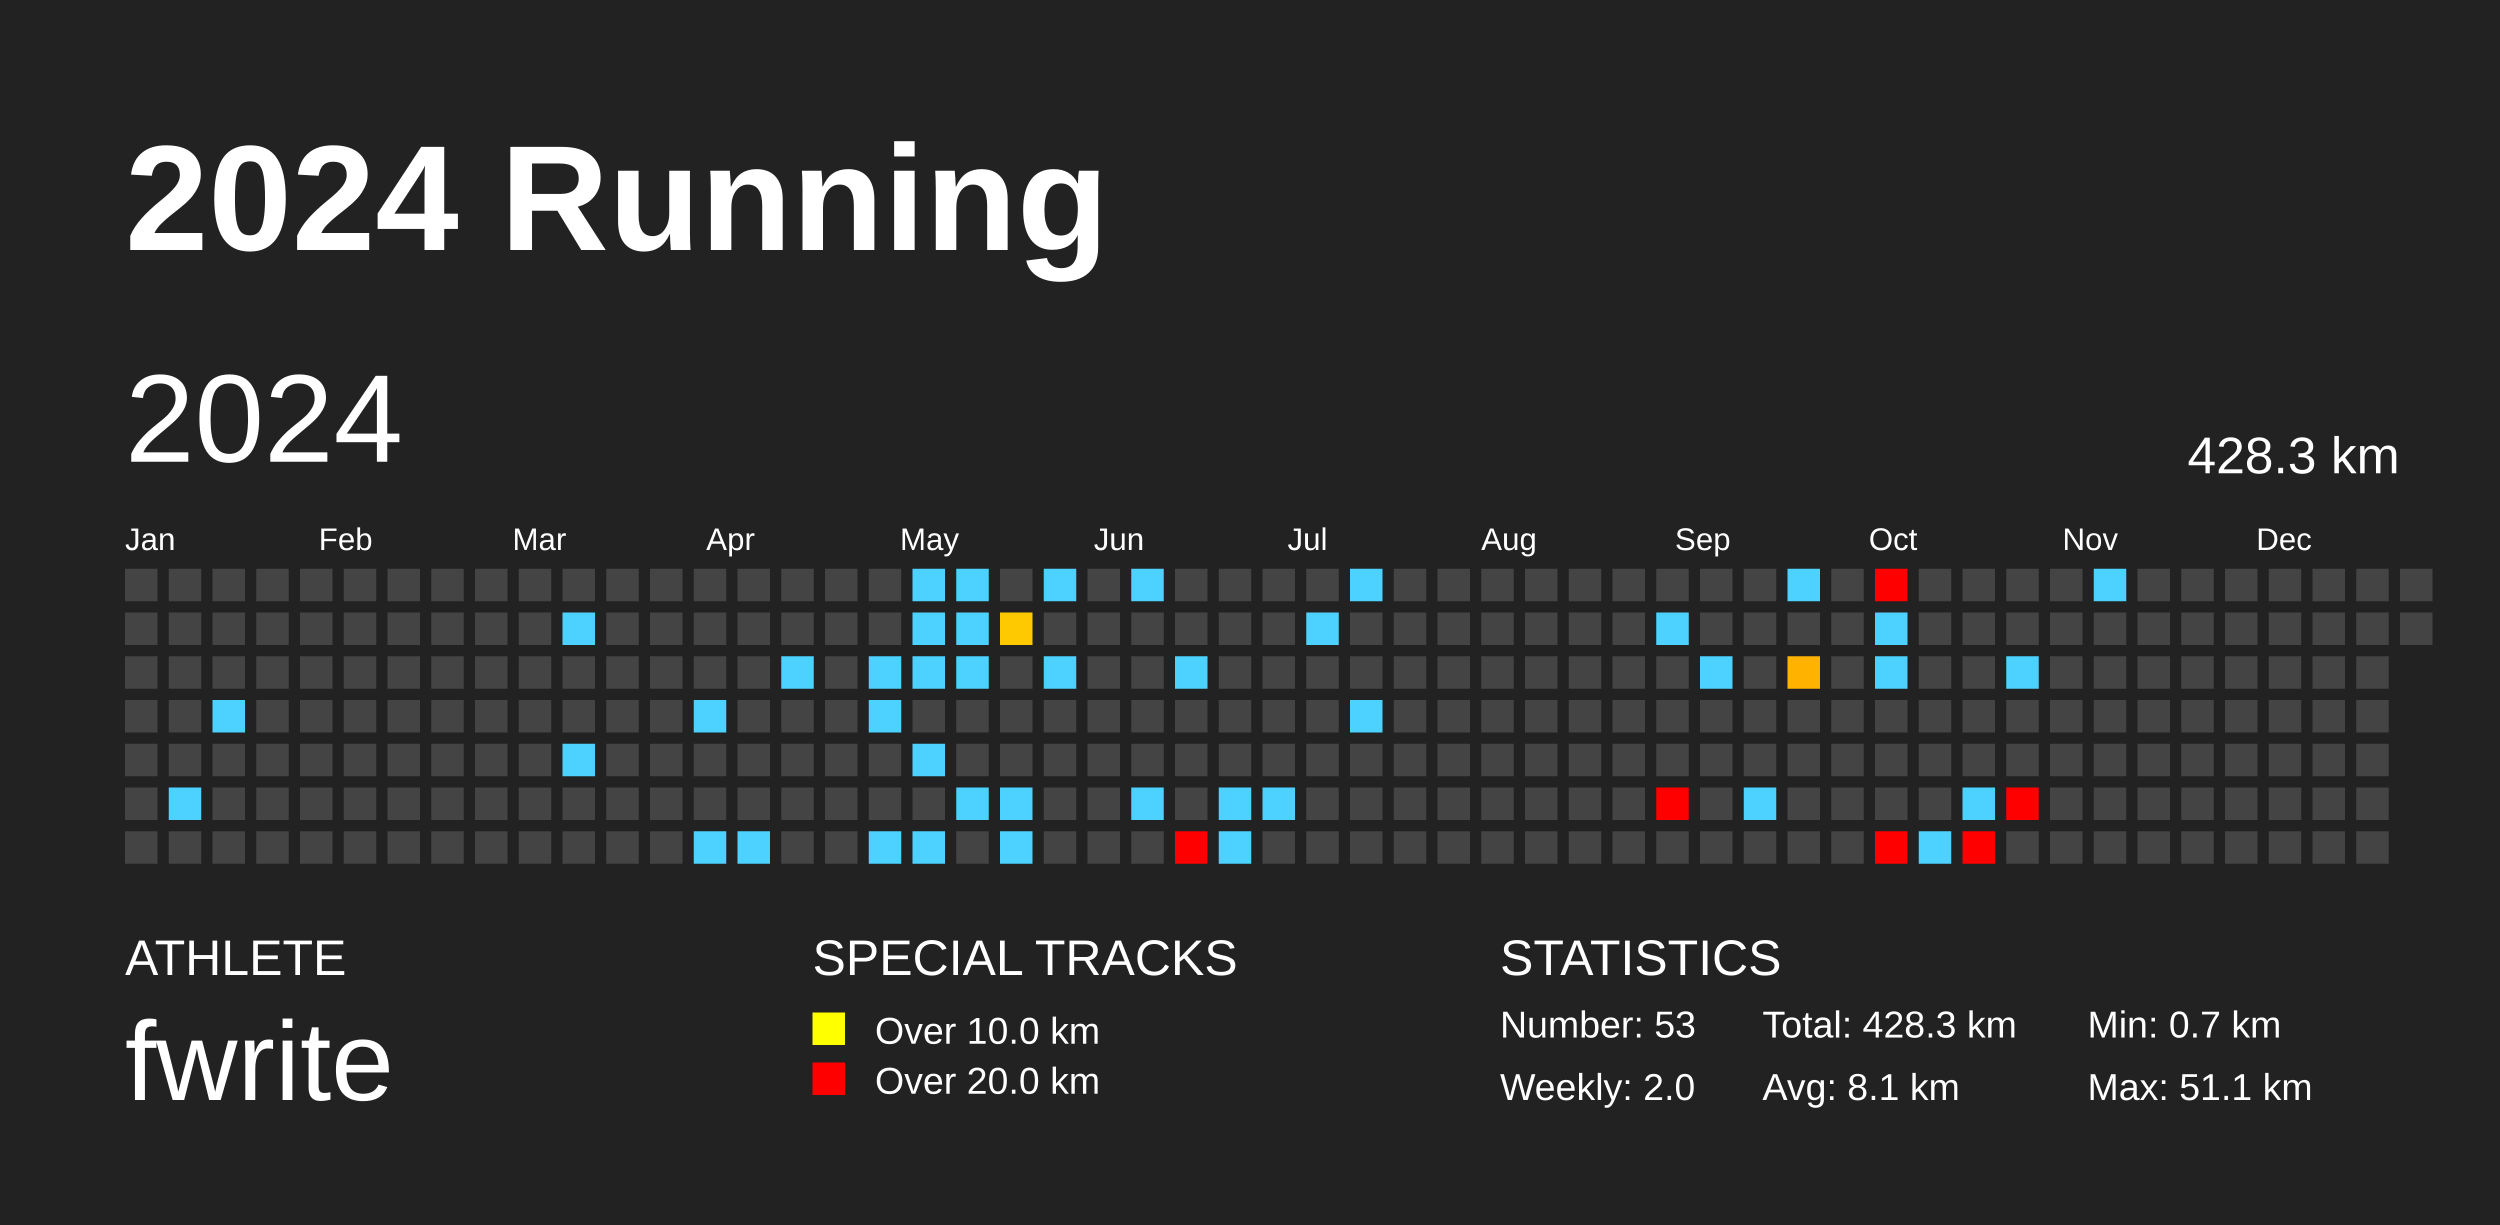
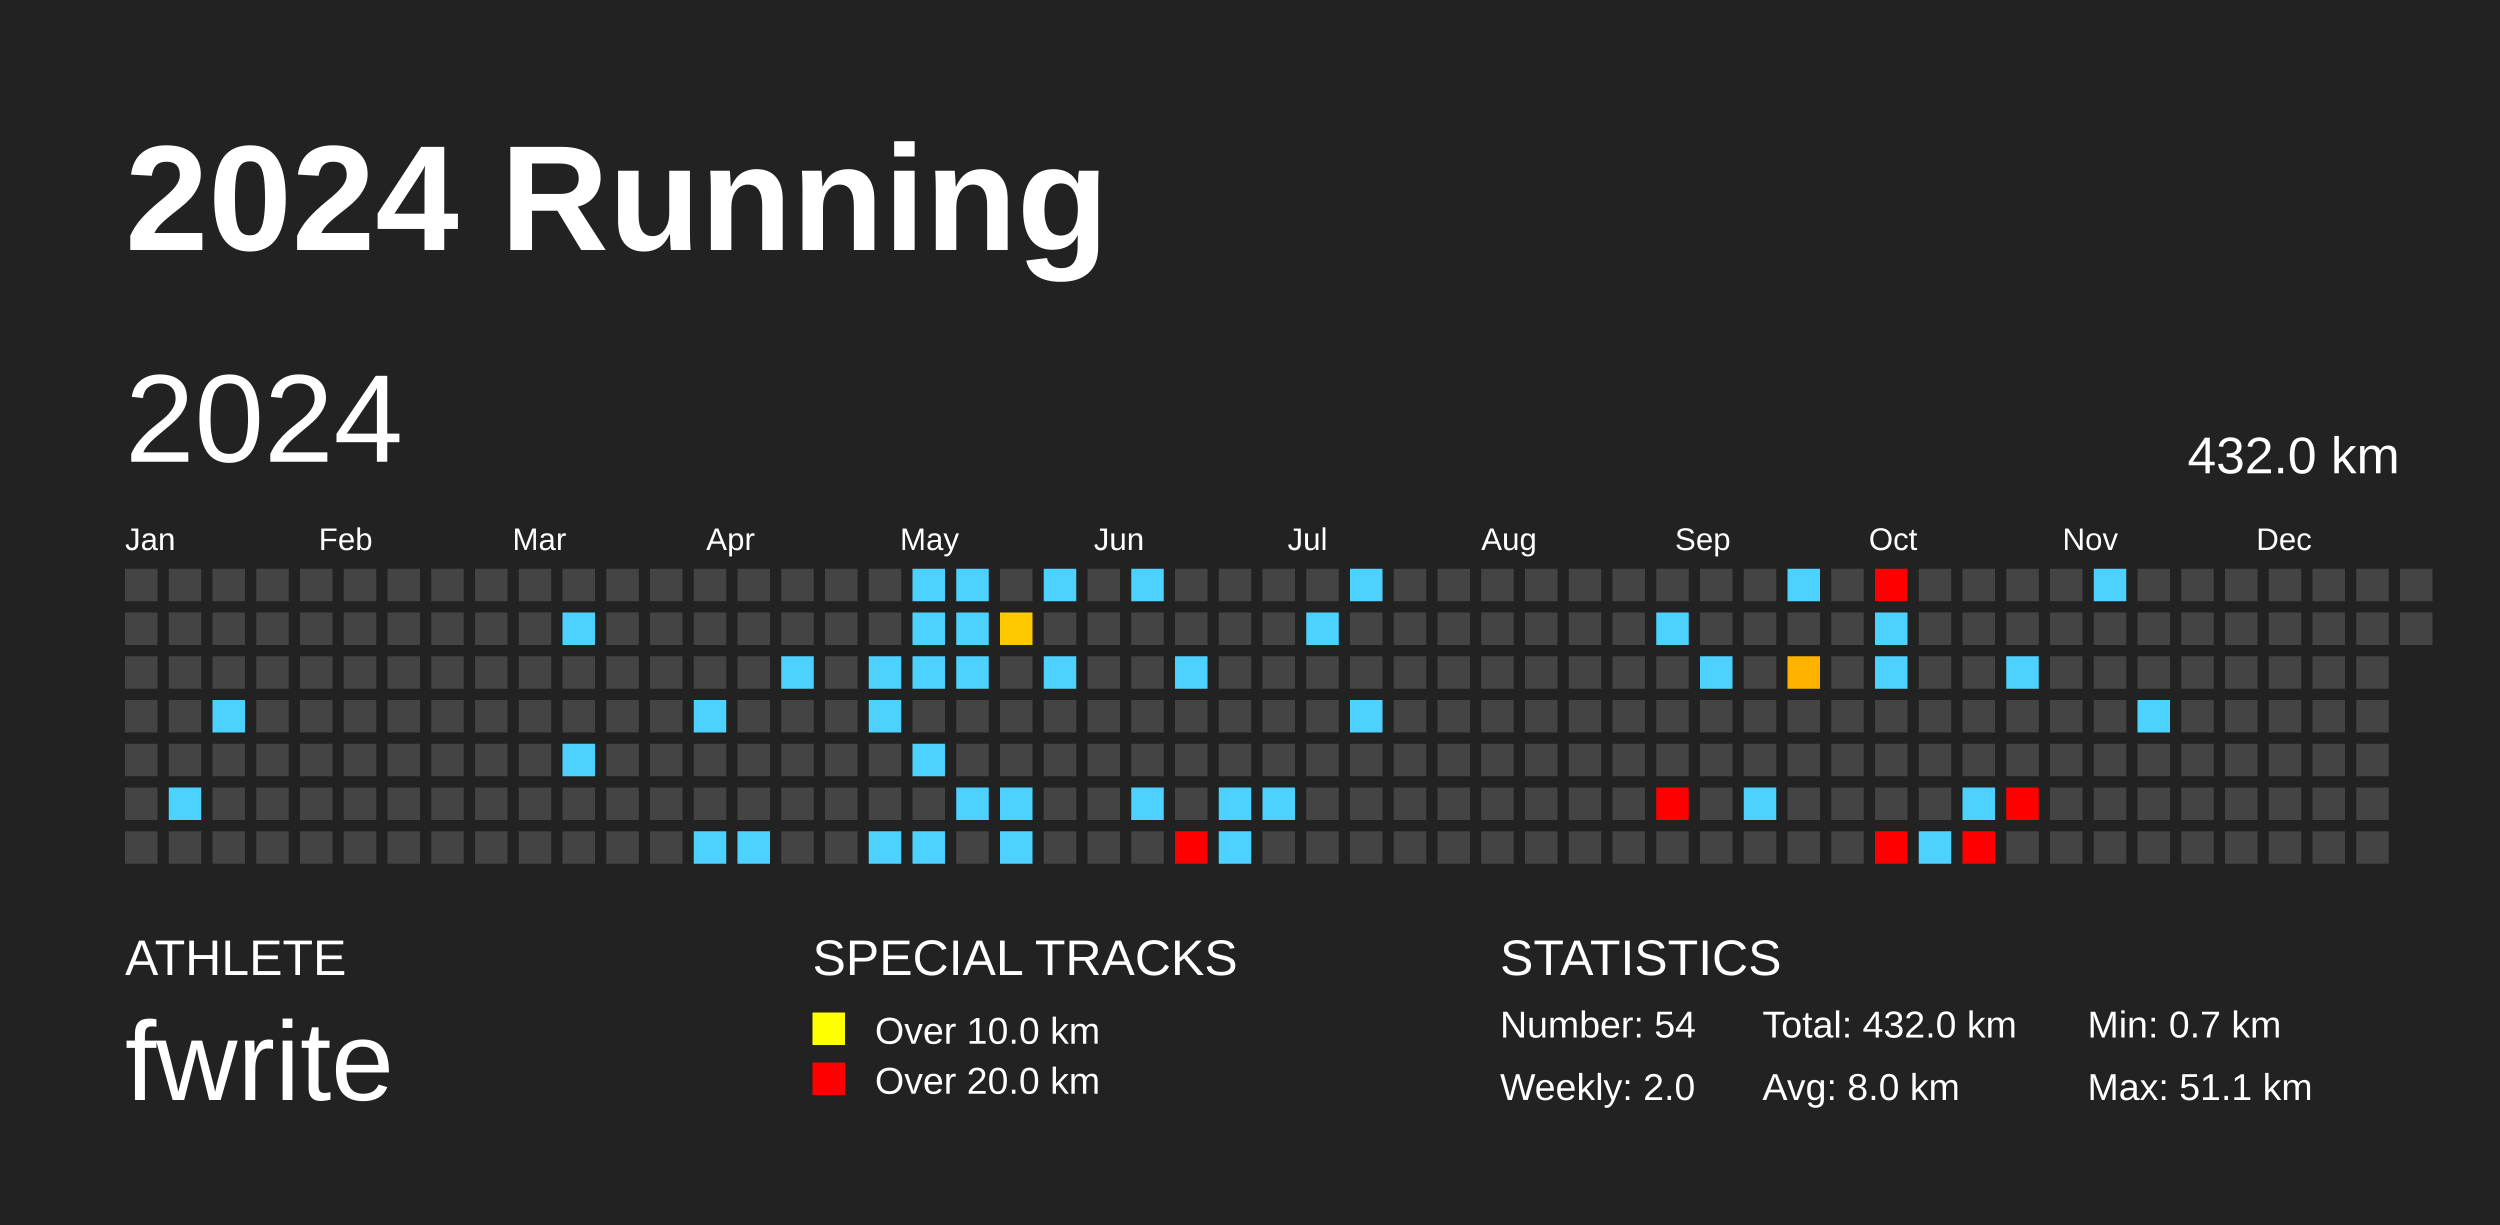
<svg xmlns="http://www.w3.org/2000/svg" baseProfile="full" height="98mm" version="1.1" viewBox="0,0,200,98" width="200mm">
  <defs />
  <rect fill="#222222" height="98" width="200" x="0" y="0" />
  <text fill="#FFFFFF" style="font-size:12px; font-family:Arial; font-weight:bold;" x="10" y="20">2024 Running</text>
  <text fill="#FFFFFF" style="font-size:4px; font-family:Arial" x="10" y="78">ATHLETE</text>
  <text fill="#FFFFFF" style="font-size:9px; font-family:Arial" x="10" y="88">fwrite</text>
  <text fill="#FFFFFF" style="font-size:4px; font-family:Arial" x="65" y="78">SPECIAL TRACKS</text>
  <rect fill="yellow" height="2.6" width="2.6" x="65" y="81" />
  <text fill="#FFFFFF" style="font-size:3px; font-family:Arial" x="70" y="83.5">Over 10.0 km</text>
  <rect fill="red" height="2.6" width="2.6" x="65" y="85" />
  <text fill="#FFFFFF" style="font-size:3px; font-family:Arial" x="70" y="87.5">Over 20.0 km</text>
  <text fill="#FFFFFF" style="font-size:4px; font-family:Arial" x="120" y="78">STATISTICS</text>
-   <text fill="#FFFFFF" style="font-size:3px; font-family:Arial" x="120" y="83">Number: 53</text>
+   <text fill="#FFFFFF" style="font-size:3px; font-family:Arial" x="120" y="83">Number: 54</text>
  <text fill="#FFFFFF" style="font-size:3px; font-family:Arial" x="120" y="88">Weekly: 2.0</text>
-   <text fill="#FFFFFF" style="font-size:3px; font-family:Arial" x="141" y="83">Total: 428.3 km</text>
-   <text fill="#FFFFFF" style="font-size:3px; font-family:Arial" x="141" y="88">Avg: 8.1 km</text>
+   <text fill="#FFFFFF" style="font-size:3px; font-family:Arial" x="141" y="83">Total: 432.0 km</text>
+   <text fill="#FFFFFF" style="font-size:3px; font-family:Arial" x="141" y="88">Avg: 8.0 km</text>
  <text fill="#FFFFFF" style="font-size:3px; font-family:Arial" x="167" y="83">Min: 0.7 km</text>
  <text fill="#FFFFFF" style="font-size:3px; font-family:Arial" x="167" y="88">Max: 51.1 km</text>
  <text dominant-baseline="hanging" fill="#FFFFFF" style="font-size:10.0px; font-family:Arial;" x="10" y="30">2024</text>
-   <text dominant-baseline="hanging" fill="#FFFFFF" style="font-size:4.125px; font-family:Arial;" x="175" y="35">428.3 km</text>
+   <text dominant-baseline="hanging" fill="#FFFFFF" style="font-size:4.125px; font-family:Arial;" x="175" y="35">432.0 km</text>
  <text fill="#FFFFFF" style="font-size:2.5px; font-family:Arial" x="10.0" y="44">Jan</text>
  <text fill="#FFFFFF" style="font-size:2.5px; font-family:Arial" x="25.5" y="44">Feb</text>
  <text fill="#FFFFFF" style="font-size:2.5px; font-family:Arial" x="41.0" y="44">Mar</text>
  <text fill="#FFFFFF" style="font-size:2.5px; font-family:Arial" x="56.5" y="44">Apr</text>
  <text fill="#FFFFFF" style="font-size:2.5px; font-family:Arial" x="72.0" y="44">May</text>
  <text fill="#FFFFFF" style="font-size:2.5px; font-family:Arial" x="87.5" y="44">Jun</text>
  <text fill="#FFFFFF" style="font-size:2.5px; font-family:Arial" x="103.0" y="44">Jul</text>
  <text fill="#FFFFFF" style="font-size:2.5px; font-family:Arial" x="118.5" y="44">Aug</text>
  <text fill="#FFFFFF" style="font-size:2.5px; font-family:Arial" x="134.0" y="44">Sep</text>
  <text fill="#FFFFFF" style="font-size:2.5px; font-family:Arial" x="149.5" y="44">Oct</text>
  <text fill="#FFFFFF" style="font-size:2.5px; font-family:Arial" x="165.0" y="44">Nov</text>
  <text fill="#FFFFFF" style="font-size:2.5px; font-family:Arial" x="180.5" y="44">Dec</text>
  <rect fill="#444444" height="2.6" width="2.6" x="10.0" y="45.5" />
  <rect fill="#444444" height="2.6" width="2.6" x="10.0" y="49.0" />
  <rect fill="#444444" height="2.6" width="2.6" x="10.0" y="52.5" />
  <rect fill="#444444" height="2.6" width="2.6" x="10.0" y="56.0" />
  <rect fill="#444444" height="2.6" width="2.6" x="10.0" y="59.5" />
  <rect fill="#444444" height="2.6" width="2.6" x="10.0" y="63.0" />
  <rect fill="#444444" height="2.6" width="2.6" x="10.0" y="66.5" />
  <rect fill="#444444" height="2.6" width="2.6" x="13.5" y="45.5" />
  <rect fill="#444444" height="2.6" width="2.6" x="13.5" y="49.0" />
  <rect fill="#444444" height="2.6" width="2.6" x="13.5" y="52.5" />
  <rect fill="#444444" height="2.6" width="2.6" x="13.5" y="56.0" />
  <rect fill="#444444" height="2.6" width="2.6" x="13.5" y="59.5" />
  <rect fill="#4dd2ff" height="2.6" width="2.6" x="13.5" y="63.0" />
  <rect fill="#444444" height="2.6" width="2.6" x="13.5" y="66.5" />
  <rect fill="#444444" height="2.6" width="2.6" x="17.0" y="45.5" />
  <rect fill="#444444" height="2.6" width="2.6" x="17.0" y="49.0" />
  <rect fill="#444444" height="2.6" width="2.6" x="17.0" y="52.5" />
  <rect fill="#4dd2ff" height="2.6" width="2.6" x="17.0" y="56.0" />
  <rect fill="#444444" height="2.6" width="2.6" x="17.0" y="59.5" />
  <rect fill="#444444" height="2.6" width="2.6" x="17.0" y="63.0" />
  <rect fill="#444444" height="2.6" width="2.6" x="17.0" y="66.5" />
  <rect fill="#444444" height="2.6" width="2.6" x="20.5" y="45.5" />
  <rect fill="#444444" height="2.6" width="2.6" x="20.5" y="49.0" />
  <rect fill="#444444" height="2.6" width="2.6" x="20.5" y="52.5" />
  <rect fill="#444444" height="2.6" width="2.6" x="20.5" y="56.0" />
  <rect fill="#444444" height="2.6" width="2.6" x="20.5" y="59.5" />
  <rect fill="#444444" height="2.6" width="2.6" x="20.5" y="63.0" />
  <rect fill="#444444" height="2.6" width="2.6" x="20.5" y="66.5" />
  <rect fill="#444444" height="2.6" width="2.6" x="24.0" y="45.5" />
  <rect fill="#444444" height="2.6" width="2.6" x="24.0" y="49.0" />
  <rect fill="#444444" height="2.6" width="2.6" x="24.0" y="52.5" />
  <rect fill="#444444" height="2.6" width="2.6" x="24.0" y="56.0" />
  <rect fill="#444444" height="2.6" width="2.6" x="24.0" y="59.5" />
  <rect fill="#444444" height="2.6" width="2.6" x="24.0" y="63.0" />
  <rect fill="#444444" height="2.6" width="2.6" x="24.0" y="66.5" />
  <rect fill="#444444" height="2.6" width="2.6" x="27.5" y="45.5" />
  <rect fill="#444444" height="2.6" width="2.6" x="27.5" y="49.0" />
  <rect fill="#444444" height="2.6" width="2.6" x="27.5" y="52.5" />
  <rect fill="#444444" height="2.6" width="2.6" x="27.5" y="56.0" />
  <rect fill="#444444" height="2.6" width="2.6" x="27.5" y="59.5" />
  <rect fill="#444444" height="2.6" width="2.6" x="27.5" y="63.0" />
  <rect fill="#444444" height="2.6" width="2.6" x="27.5" y="66.5" />
  <rect fill="#444444" height="2.6" width="2.6" x="31.0" y="45.5" />
  <rect fill="#444444" height="2.6" width="2.6" x="31.0" y="49.0" />
  <rect fill="#444444" height="2.6" width="2.6" x="31.0" y="52.5" />
  <rect fill="#444444" height="2.6" width="2.6" x="31.0" y="56.0" />
  <rect fill="#444444" height="2.6" width="2.6" x="31.0" y="59.5" />
  <rect fill="#444444" height="2.6" width="2.6" x="31.0" y="63.0" />
  <rect fill="#444444" height="2.6" width="2.6" x="31.0" y="66.5" />
  <rect fill="#444444" height="2.6" width="2.6" x="34.5" y="45.5" />
  <rect fill="#444444" height="2.6" width="2.6" x="34.5" y="49.0" />
  <rect fill="#444444" height="2.6" width="2.6" x="34.5" y="52.5" />
  <rect fill="#444444" height="2.6" width="2.6" x="34.5" y="56.0" />
  <rect fill="#444444" height="2.6" width="2.6" x="34.5" y="59.5" />
  <rect fill="#444444" height="2.6" width="2.6" x="34.5" y="63.0" />
  <rect fill="#444444" height="2.6" width="2.6" x="34.5" y="66.5" />
  <rect fill="#444444" height="2.6" width="2.6" x="38.0" y="45.5" />
  <rect fill="#444444" height="2.6" width="2.6" x="38.0" y="49.0" />
  <rect fill="#444444" height="2.6" width="2.6" x="38.0" y="52.5" />
  <rect fill="#444444" height="2.6" width="2.6" x="38.0" y="56.0" />
  <rect fill="#444444" height="2.6" width="2.6" x="38.0" y="59.5" />
  <rect fill="#444444" height="2.6" width="2.6" x="38.0" y="63.0" />
  <rect fill="#444444" height="2.6" width="2.6" x="38.0" y="66.5" />
  <rect fill="#444444" height="2.6" width="2.6" x="41.5" y="45.5" />
  <rect fill="#444444" height="2.6" width="2.6" x="41.5" y="49.0" />
  <rect fill="#444444" height="2.6" width="2.6" x="41.5" y="52.5" />
  <rect fill="#444444" height="2.6" width="2.6" x="41.5" y="56.0" />
  <rect fill="#444444" height="2.6" width="2.6" x="41.5" y="59.5" />
  <rect fill="#444444" height="2.6" width="2.6" x="41.5" y="63.0" />
  <rect fill="#444444" height="2.6" width="2.6" x="41.5" y="66.5" />
  <rect fill="#444444" height="2.6" width="2.6" x="45.0" y="45.5" />
  <rect fill="#4dd2ff" height="2.6" width="2.6" x="45.0" y="49.0" />
  <rect fill="#444444" height="2.6" width="2.6" x="45.0" y="52.5" />
  <rect fill="#444444" height="2.6" width="2.6" x="45.0" y="56.0" />
  <rect fill="#4dd2ff" height="2.6" width="2.6" x="45.0" y="59.5" />
  <rect fill="#444444" height="2.6" width="2.6" x="45.0" y="63.0" />
  <rect fill="#444444" height="2.6" width="2.6" x="45.0" y="66.5" />
  <rect fill="#444444" height="2.6" width="2.6" x="48.5" y="45.5" />
  <rect fill="#444444" height="2.6" width="2.6" x="48.5" y="49.0" />
  <rect fill="#444444" height="2.6" width="2.6" x="48.5" y="52.5" />
  <rect fill="#444444" height="2.6" width="2.6" x="48.5" y="56.0" />
  <rect fill="#444444" height="2.6" width="2.6" x="48.5" y="59.5" />
  <rect fill="#444444" height="2.6" width="2.6" x="48.5" y="63.0" />
  <rect fill="#444444" height="2.6" width="2.6" x="48.5" y="66.5" />
  <rect fill="#444444" height="2.6" width="2.6" x="52.0" y="45.5" />
  <rect fill="#444444" height="2.6" width="2.6" x="52.0" y="49.0" />
  <rect fill="#444444" height="2.6" width="2.6" x="52.0" y="52.5" />
  <rect fill="#444444" height="2.6" width="2.6" x="52.0" y="56.0" />
  <rect fill="#444444" height="2.6" width="2.6" x="52.0" y="59.5" />
  <rect fill="#444444" height="2.6" width="2.6" x="52.0" y="63.0" />
  <rect fill="#444444" height="2.6" width="2.6" x="52.0" y="66.5" />
  <rect fill="#444444" height="2.6" width="2.6" x="55.5" y="45.5" />
  <rect fill="#444444" height="2.6" width="2.6" x="55.5" y="49.0" />
  <rect fill="#444444" height="2.6" width="2.6" x="55.5" y="52.5" />
  <rect fill="#4dd2ff" height="2.6" width="2.6" x="55.5" y="56.0" />
  <rect fill="#444444" height="2.6" width="2.6" x="55.5" y="59.5" />
  <rect fill="#444444" height="2.6" width="2.6" x="55.5" y="63.0" />
  <rect fill="#4dd2ff" height="2.6" width="2.6" x="55.5" y="66.5" />
  <rect fill="#444444" height="2.6" width="2.6" x="59.0" y="45.5" />
  <rect fill="#444444" height="2.6" width="2.6" x="59.0" y="49.0" />
  <rect fill="#444444" height="2.6" width="2.6" x="59.0" y="52.5" />
  <rect fill="#444444" height="2.6" width="2.6" x="59.0" y="56.0" />
  <rect fill="#444444" height="2.6" width="2.6" x="59.0" y="59.5" />
  <rect fill="#444444" height="2.6" width="2.6" x="59.0" y="63.0" />
  <rect fill="#4dd2ff" height="2.6" width="2.6" x="59.0" y="66.5" />
  <rect fill="#444444" height="2.6" width="2.6" x="62.5" y="45.5" />
  <rect fill="#444444" height="2.6" width="2.6" x="62.5" y="49.0" />
  <rect fill="#4dd2ff" height="2.6" width="2.6" x="62.5" y="52.5" />
  <rect fill="#444444" height="2.6" width="2.6" x="62.5" y="56.0" />
  <rect fill="#444444" height="2.6" width="2.6" x="62.5" y="59.5" />
  <rect fill="#444444" height="2.6" width="2.6" x="62.5" y="63.0" />
  <rect fill="#444444" height="2.6" width="2.6" x="62.5" y="66.5" />
  <rect fill="#444444" height="2.6" width="2.6" x="66.0" y="45.5" />
  <rect fill="#444444" height="2.6" width="2.6" x="66.0" y="49.0" />
  <rect fill="#444444" height="2.6" width="2.6" x="66.0" y="52.5" />
  <rect fill="#444444" height="2.6" width="2.6" x="66.0" y="56.0" />
  <rect fill="#444444" height="2.6" width="2.6" x="66.0" y="59.5" />
  <rect fill="#444444" height="2.6" width="2.6" x="66.0" y="63.0" />
  <rect fill="#444444" height="2.6" width="2.6" x="66.0" y="66.5" />
  <rect fill="#444444" height="2.6" width="2.6" x="69.5" y="45.5" />
  <rect fill="#444444" height="2.6" width="2.6" x="69.5" y="49.0" />
  <rect fill="#4dd2ff" height="2.6" width="2.6" x="69.5" y="52.5" />
  <rect fill="#4dd2ff" height="2.6" width="2.6" x="69.5" y="56.0" />
  <rect fill="#444444" height="2.6" width="2.6" x="69.5" y="59.5" />
  <rect fill="#444444" height="2.6" width="2.6" x="69.5" y="63.0" />
  <rect fill="#4dd2ff" height="2.6" width="2.6" x="69.5" y="66.5" />
  <rect fill="#4dd2ff" height="2.6" width="2.6" x="73.0" y="45.5" />
  <rect fill="#4dd2ff" height="2.6" width="2.6" x="73.0" y="49.0" />
  <rect fill="#4dd2ff" height="2.6" width="2.6" x="73.0" y="52.5" />
  <rect fill="#444444" height="2.6" width="2.6" x="73.0" y="56.0" />
  <rect fill="#4dd2ff" height="2.6" width="2.6" x="73.0" y="59.5" />
  <rect fill="#444444" height="2.6" width="2.6" x="73.0" y="63.0" />
  <rect fill="#4dd2ff" height="2.6" width="2.6" x="73.0" y="66.5" />
  <rect fill="#4dd2ff" height="2.6" width="2.6" x="76.5" y="45.5" />
  <rect fill="#4dd2ff" height="2.6" width="2.6" x="76.5" y="49.0" />
  <rect fill="#4dd2ff" height="2.6" width="2.6" x="76.5" y="52.5" />
  <rect fill="#444444" height="2.6" width="2.6" x="76.5" y="56.0" />
  <rect fill="#444444" height="2.6" width="2.6" x="76.5" y="59.5" />
  <rect fill="#4dd2ff" height="2.6" width="2.6" x="76.5" y="63.0" />
  <rect fill="#444444" height="2.6" width="2.6" x="76.5" y="66.5" />
  <rect fill="#444444" height="2.6" width="2.6" x="80.0" y="45.5" />
  <rect fill="#ffc900" height="2.6" width="2.6" x="80.0" y="49.0" />
  <rect fill="#444444" height="2.6" width="2.6" x="80.0" y="52.5" />
  <rect fill="#444444" height="2.6" width="2.6" x="80.0" y="56.0" />
  <rect fill="#444444" height="2.6" width="2.6" x="80.0" y="59.5" />
  <rect fill="#4dd2ff" height="2.6" width="2.6" x="80.0" y="63.0" />
  <rect fill="#4dd2ff" height="2.6" width="2.6" x="80.0" y="66.5" />
  <rect fill="#4dd2ff" height="2.6" width="2.6" x="83.5" y="45.5" />
  <rect fill="#444444" height="2.6" width="2.6" x="83.5" y="49.0" />
  <rect fill="#4dd2ff" height="2.6" width="2.6" x="83.5" y="52.5" />
  <rect fill="#444444" height="2.6" width="2.6" x="83.5" y="56.0" />
  <rect fill="#444444" height="2.6" width="2.6" x="83.5" y="59.5" />
  <rect fill="#444444" height="2.6" width="2.6" x="83.5" y="63.0" />
  <rect fill="#444444" height="2.6" width="2.6" x="83.5" y="66.5" />
  <rect fill="#444444" height="2.6" width="2.6" x="87.0" y="45.5" />
  <rect fill="#444444" height="2.6" width="2.6" x="87.0" y="49.0" />
  <rect fill="#444444" height="2.6" width="2.6" x="87.0" y="52.5" />
  <rect fill="#444444" height="2.6" width="2.6" x="87.0" y="56.0" />
  <rect fill="#444444" height="2.6" width="2.6" x="87.0" y="59.5" />
  <rect fill="#444444" height="2.6" width="2.6" x="87.0" y="63.0" />
  <rect fill="#444444" height="2.6" width="2.6" x="87.0" y="66.5" />
  <rect fill="#4dd2ff" height="2.6" width="2.6" x="90.5" y="45.5" />
  <rect fill="#444444" height="2.6" width="2.6" x="90.5" y="49.0" />
  <rect fill="#444444" height="2.6" width="2.6" x="90.5" y="52.5" />
  <rect fill="#444444" height="2.6" width="2.6" x="90.5" y="56.0" />
  <rect fill="#444444" height="2.6" width="2.6" x="90.5" y="59.5" />
  <rect fill="#4dd2ff" height="2.6" width="2.6" x="90.5" y="63.0" />
  <rect fill="#444444" height="2.6" width="2.6" x="90.5" y="66.5" />
  <rect fill="#444444" height="2.6" width="2.6" x="94.0" y="45.5" />
  <rect fill="#444444" height="2.6" width="2.6" x="94.0" y="49.0" />
  <rect fill="#4dd2ff" height="2.6" width="2.6" x="94.0" y="52.5" />
  <rect fill="#444444" height="2.6" width="2.6" x="94.0" y="56.0" />
  <rect fill="#444444" height="2.6" width="2.6" x="94.0" y="59.5" />
  <rect fill="#444444" height="2.6" width="2.6" x="94.0" y="63.0" />
  <rect fill="red" height="2.6" width="2.6" x="94.0" y="66.5" />
  <rect fill="#444444" height="2.6" width="2.6" x="97.5" y="45.5" />
  <rect fill="#444444" height="2.6" width="2.6" x="97.5" y="49.0" />
  <rect fill="#444444" height="2.6" width="2.6" x="97.5" y="52.5" />
  <rect fill="#444444" height="2.6" width="2.6" x="97.5" y="56.0" />
  <rect fill="#444444" height="2.6" width="2.6" x="97.5" y="59.5" />
  <rect fill="#4dd2ff" height="2.6" width="2.6" x="97.5" y="63.0" />
  <rect fill="#4dd2ff" height="2.6" width="2.6" x="97.5" y="66.5" />
  <rect fill="#444444" height="2.6" width="2.6" x="101.0" y="45.5" />
  <rect fill="#444444" height="2.6" width="2.6" x="101.0" y="49.0" />
  <rect fill="#444444" height="2.6" width="2.6" x="101.0" y="52.5" />
  <rect fill="#444444" height="2.6" width="2.6" x="101.0" y="56.0" />
  <rect fill="#444444" height="2.6" width="2.6" x="101.0" y="59.5" />
  <rect fill="#4dd2ff" height="2.6" width="2.6" x="101.0" y="63.0" />
  <rect fill="#444444" height="2.6" width="2.6" x="101.0" y="66.5" />
  <rect fill="#444444" height="2.6" width="2.6" x="104.5" y="45.5" />
  <rect fill="#4dd2ff" height="2.6" width="2.6" x="104.5" y="49.0" />
  <rect fill="#444444" height="2.6" width="2.6" x="104.5" y="52.5" />
  <rect fill="#444444" height="2.6" width="2.6" x="104.5" y="56.0" />
  <rect fill="#444444" height="2.6" width="2.6" x="104.5" y="59.5" />
  <rect fill="#444444" height="2.6" width="2.6" x="104.5" y="63.0" />
  <rect fill="#444444" height="2.6" width="2.6" x="104.5" y="66.5" />
  <rect fill="#4dd2ff" height="2.6" width="2.6" x="108.0" y="45.5" />
  <rect fill="#444444" height="2.6" width="2.6" x="108.0" y="49.0" />
  <rect fill="#444444" height="2.6" width="2.6" x="108.0" y="52.5" />
  <rect fill="#4dd2ff" height="2.6" width="2.6" x="108.0" y="56.0" />
  <rect fill="#444444" height="2.6" width="2.6" x="108.0" y="59.5" />
  <rect fill="#444444" height="2.6" width="2.6" x="108.0" y="63.0" />
  <rect fill="#444444" height="2.6" width="2.6" x="108.0" y="66.5" />
  <rect fill="#444444" height="2.6" width="2.6" x="111.5" y="45.5" />
  <rect fill="#444444" height="2.6" width="2.6" x="111.5" y="49.0" />
  <rect fill="#444444" height="2.6" width="2.6" x="111.5" y="52.5" />
  <rect fill="#444444" height="2.6" width="2.6" x="111.5" y="56.0" />
  <rect fill="#444444" height="2.6" width="2.6" x="111.5" y="59.5" />
  <rect fill="#444444" height="2.6" width="2.6" x="111.5" y="63.0" />
  <rect fill="#444444" height="2.6" width="2.6" x="111.5" y="66.5" />
  <rect fill="#444444" height="2.6" width="2.6" x="115.0" y="45.5" />
  <rect fill="#444444" height="2.6" width="2.6" x="115.0" y="49.0" />
  <rect fill="#444444" height="2.6" width="2.6" x="115.0" y="52.5" />
  <rect fill="#444444" height="2.6" width="2.6" x="115.0" y="56.0" />
  <rect fill="#444444" height="2.6" width="2.6" x="115.0" y="59.5" />
  <rect fill="#444444" height="2.6" width="2.6" x="115.0" y="63.0" />
  <rect fill="#444444" height="2.6" width="2.6" x="115.0" y="66.5" />
  <rect fill="#444444" height="2.6" width="2.6" x="118.5" y="45.5" />
  <rect fill="#444444" height="2.6" width="2.6" x="118.5" y="49.0" />
  <rect fill="#444444" height="2.6" width="2.6" x="118.5" y="52.5" />
  <rect fill="#444444" height="2.6" width="2.6" x="118.5" y="56.0" />
  <rect fill="#444444" height="2.6" width="2.6" x="118.5" y="59.5" />
  <rect fill="#444444" height="2.6" width="2.6" x="118.5" y="63.0" />
  <rect fill="#444444" height="2.6" width="2.6" x="118.5" y="66.5" />
  <rect fill="#444444" height="2.6" width="2.6" x="122.0" y="45.5" />
  <rect fill="#444444" height="2.6" width="2.6" x="122.0" y="49.0" />
  <rect fill="#444444" height="2.6" width="2.6" x="122.0" y="52.5" />
  <rect fill="#444444" height="2.6" width="2.6" x="122.0" y="56.0" />
  <rect fill="#444444" height="2.6" width="2.6" x="122.0" y="59.5" />
  <rect fill="#444444" height="2.6" width="2.6" x="122.0" y="63.0" />
  <rect fill="#444444" height="2.6" width="2.6" x="122.0" y="66.5" />
  <rect fill="#444444" height="2.6" width="2.6" x="125.5" y="45.5" />
  <rect fill="#444444" height="2.6" width="2.6" x="125.5" y="49.0" />
  <rect fill="#444444" height="2.6" width="2.6" x="125.5" y="52.5" />
  <rect fill="#444444" height="2.6" width="2.6" x="125.5" y="56.0" />
  <rect fill="#444444" height="2.6" width="2.6" x="125.5" y="59.5" />
  <rect fill="#444444" height="2.6" width="2.6" x="125.5" y="63.0" />
  <rect fill="#444444" height="2.6" width="2.6" x="125.5" y="66.5" />
  <rect fill="#444444" height="2.6" width="2.6" x="129.0" y="45.5" />
  <rect fill="#444444" height="2.6" width="2.6" x="129.0" y="49.0" />
  <rect fill="#444444" height="2.6" width="2.6" x="129.0" y="52.5" />
  <rect fill="#444444" height="2.6" width="2.6" x="129.0" y="56.0" />
  <rect fill="#444444" height="2.6" width="2.6" x="129.0" y="59.5" />
  <rect fill="#444444" height="2.6" width="2.6" x="129.0" y="63.0" />
  <rect fill="#444444" height="2.6" width="2.6" x="129.0" y="66.5" />
  <rect fill="#444444" height="2.6" width="2.6" x="132.5" y="45.5" />
  <rect fill="#4dd2ff" height="2.6" width="2.6" x="132.5" y="49.0" />
  <rect fill="#444444" height="2.6" width="2.6" x="132.5" y="52.5" />
  <rect fill="#444444" height="2.6" width="2.6" x="132.5" y="56.0" />
  <rect fill="#444444" height="2.6" width="2.6" x="132.5" y="59.5" />
  <rect fill="red" height="2.6" width="2.6" x="132.5" y="63.0" />
  <rect fill="#444444" height="2.6" width="2.6" x="132.5" y="66.5" />
  <rect fill="#444444" height="2.6" width="2.6" x="136.0" y="45.5" />
  <rect fill="#444444" height="2.6" width="2.6" x="136.0" y="49.0" />
  <rect fill="#4dd2ff" height="2.6" width="2.6" x="136.0" y="52.5" />
  <rect fill="#444444" height="2.6" width="2.6" x="136.0" y="56.0" />
  <rect fill="#444444" height="2.6" width="2.6" x="136.0" y="59.5" />
  <rect fill="#444444" height="2.6" width="2.6" x="136.0" y="63.0" />
  <rect fill="#444444" height="2.6" width="2.6" x="136.0" y="66.5" />
  <rect fill="#444444" height="2.6" width="2.6" x="139.5" y="45.5" />
  <rect fill="#444444" height="2.6" width="2.6" x="139.5" y="49.0" />
  <rect fill="#444444" height="2.6" width="2.6" x="139.5" y="52.5" />
  <rect fill="#444444" height="2.6" width="2.6" x="139.5" y="56.0" />
  <rect fill="#444444" height="2.6" width="2.6" x="139.5" y="59.5" />
  <rect fill="#4dd2ff" height="2.6" width="2.6" x="139.5" y="63.0" />
  <rect fill="#444444" height="2.6" width="2.6" x="139.5" y="66.5" />
  <rect fill="#4dd2ff" height="2.6" width="2.6" x="143.0" y="45.5" />
  <rect fill="#444444" height="2.6" width="2.6" x="143.0" y="49.0" />
  <rect fill="#ffb300" height="2.6" width="2.6" x="143.0" y="52.5" />
  <rect fill="#444444" height="2.6" width="2.6" x="143.0" y="56.0" />
  <rect fill="#444444" height="2.6" width="2.6" x="143.0" y="59.5" />
  <rect fill="#444444" height="2.6" width="2.6" x="143.0" y="63.0" />
  <rect fill="#444444" height="2.6" width="2.6" x="143.0" y="66.5" />
  <rect fill="#444444" height="2.6" width="2.6" x="146.5" y="45.5" />
  <rect fill="#444444" height="2.6" width="2.6" x="146.5" y="49.0" />
  <rect fill="#444444" height="2.6" width="2.6" x="146.5" y="52.5" />
  <rect fill="#444444" height="2.6" width="2.6" x="146.5" y="56.0" />
  <rect fill="#444444" height="2.6" width="2.6" x="146.5" y="59.5" />
  <rect fill="#444444" height="2.6" width="2.6" x="146.5" y="63.0" />
  <rect fill="#444444" height="2.6" width="2.6" x="146.5" y="66.5" />
  <rect fill="red" height="2.6" width="2.6" x="150.0" y="45.5" />
  <rect fill="#4dd2ff" height="2.6" width="2.6" x="150.0" y="49.0" />
  <rect fill="#4dd2ff" height="2.6" width="2.6" x="150.0" y="52.5" />
  <rect fill="#444444" height="2.6" width="2.6" x="150.0" y="56.0" />
  <rect fill="#444444" height="2.6" width="2.6" x="150.0" y="59.5" />
  <rect fill="#444444" height="2.6" width="2.6" x="150.0" y="63.0" />
  <rect fill="red" height="2.6" width="2.6" x="150.0" y="66.5" />
  <rect fill="#444444" height="2.6" width="2.6" x="153.5" y="45.5" />
  <rect fill="#444444" height="2.6" width="2.6" x="153.5" y="49.0" />
  <rect fill="#444444" height="2.6" width="2.6" x="153.5" y="52.5" />
  <rect fill="#444444" height="2.6" width="2.6" x="153.5" y="56.0" />
  <rect fill="#444444" height="2.6" width="2.6" x="153.5" y="59.5" />
  <rect fill="#444444" height="2.6" width="2.6" x="153.5" y="63.0" />
  <rect fill="#4dd2ff" height="2.6" width="2.6" x="153.5" y="66.5" />
  <rect fill="#444444" height="2.6" width="2.6" x="157.0" y="45.5" />
  <rect fill="#444444" height="2.6" width="2.6" x="157.0" y="49.0" />
  <rect fill="#444444" height="2.6" width="2.6" x="157.0" y="52.5" />
  <rect fill="#444444" height="2.6" width="2.6" x="157.0" y="56.0" />
  <rect fill="#444444" height="2.6" width="2.6" x="157.0" y="59.5" />
  <rect fill="#4dd2ff" height="2.6" width="2.6" x="157.0" y="63.0" />
  <rect fill="red" height="2.6" width="2.6" x="157.0" y="66.5" />
  <rect fill="#444444" height="2.6" width="2.6" x="160.5" y="45.5" />
  <rect fill="#444444" height="2.6" width="2.6" x="160.5" y="49.0" />
  <rect fill="#4dd2ff" height="2.6" width="2.6" x="160.5" y="52.5" />
  <rect fill="#444444" height="2.6" width="2.6" x="160.5" y="56.0" />
  <rect fill="#444444" height="2.6" width="2.6" x="160.5" y="59.5" />
  <rect fill="red" height="2.6" width="2.6" x="160.5" y="63.0" />
  <rect fill="#444444" height="2.6" width="2.6" x="160.5" y="66.5" />
  <rect fill="#444444" height="2.6" width="2.6" x="164.0" y="45.5" />
  <rect fill="#444444" height="2.6" width="2.6" x="164.0" y="49.0" />
  <rect fill="#444444" height="2.6" width="2.6" x="164.0" y="52.5" />
  <rect fill="#444444" height="2.6" width="2.6" x="164.0" y="56.0" />
  <rect fill="#444444" height="2.6" width="2.6" x="164.0" y="59.5" />
  <rect fill="#444444" height="2.6" width="2.6" x="164.0" y="63.0" />
  <rect fill="#444444" height="2.6" width="2.6" x="164.0" y="66.5" />
  <rect fill="#4dd2ff" height="2.6" width="2.6" x="167.5" y="45.5" />
  <rect fill="#444444" height="2.6" width="2.6" x="167.5" y="49.0" />
  <rect fill="#444444" height="2.6" width="2.6" x="167.5" y="52.5" />
  <rect fill="#444444" height="2.6" width="2.6" x="167.5" y="56.0" />
  <rect fill="#444444" height="2.6" width="2.6" x="167.5" y="59.5" />
  <rect fill="#444444" height="2.6" width="2.6" x="167.5" y="63.0" />
  <rect fill="#444444" height="2.6" width="2.6" x="167.5" y="66.5" />
  <rect fill="#444444" height="2.6" width="2.6" x="171.0" y="45.5" />
  <rect fill="#444444" height="2.6" width="2.6" x="171.0" y="49.0" />
  <rect fill="#444444" height="2.6" width="2.6" x="171.0" y="52.5" />
-   <rect fill="#444444" height="2.6" width="2.6" x="171.0" y="56.0" />
+   <rect fill="#4dd2ff" height="2.6" width="2.6" x="171.0" y="56.0" />
  <rect fill="#444444" height="2.6" width="2.6" x="171.0" y="59.5" />
  <rect fill="#444444" height="2.6" width="2.6" x="171.0" y="63.0" />
  <rect fill="#444444" height="2.6" width="2.6" x="171.0" y="66.5" />
  <rect fill="#444444" height="2.6" width="2.6" x="174.5" y="45.5" />
  <rect fill="#444444" height="2.6" width="2.6" x="174.5" y="49.0" />
  <rect fill="#444444" height="2.6" width="2.6" x="174.5" y="52.5" />
  <rect fill="#444444" height="2.6" width="2.6" x="174.5" y="56.0" />
  <rect fill="#444444" height="2.6" width="2.6" x="174.5" y="59.5" />
  <rect fill="#444444" height="2.6" width="2.6" x="174.5" y="63.0" />
  <rect fill="#444444" height="2.6" width="2.6" x="174.5" y="66.5" />
  <rect fill="#444444" height="2.6" width="2.6" x="178.0" y="45.5" />
  <rect fill="#444444" height="2.6" width="2.6" x="178.0" y="49.0" />
  <rect fill="#444444" height="2.6" width="2.6" x="178.0" y="52.5" />
  <rect fill="#444444" height="2.6" width="2.6" x="178.0" y="56.0" />
  <rect fill="#444444" height="2.6" width="2.6" x="178.0" y="59.5" />
  <rect fill="#444444" height="2.6" width="2.6" x="178.0" y="63.0" />
  <rect fill="#444444" height="2.6" width="2.6" x="178.0" y="66.5" />
  <rect fill="#444444" height="2.6" width="2.6" x="181.5" y="45.5" />
  <rect fill="#444444" height="2.6" width="2.6" x="181.5" y="49.0" />
  <rect fill="#444444" height="2.6" width="2.6" x="181.5" y="52.5" />
  <rect fill="#444444" height="2.6" width="2.6" x="181.5" y="56.0" />
  <rect fill="#444444" height="2.6" width="2.6" x="181.5" y="59.5" />
  <rect fill="#444444" height="2.6" width="2.6" x="181.5" y="63.0" />
  <rect fill="#444444" height="2.6" width="2.6" x="181.5" y="66.5" />
  <rect fill="#444444" height="2.6" width="2.6" x="185.0" y="45.5" />
  <rect fill="#444444" height="2.6" width="2.6" x="185.0" y="49.0" />
  <rect fill="#444444" height="2.6" width="2.6" x="185.0" y="52.5" />
  <rect fill="#444444" height="2.6" width="2.6" x="185.0" y="56.0" />
  <rect fill="#444444" height="2.6" width="2.6" x="185.0" y="59.5" />
  <rect fill="#444444" height="2.6" width="2.6" x="185.0" y="63.0" />
  <rect fill="#444444" height="2.6" width="2.6" x="185.0" y="66.5" />
  <rect fill="#444444" height="2.6" width="2.6" x="188.5" y="45.5" />
  <rect fill="#444444" height="2.6" width="2.6" x="188.5" y="49.0" />
  <rect fill="#444444" height="2.6" width="2.6" x="188.5" y="52.5" />
  <rect fill="#444444" height="2.6" width="2.6" x="188.5" y="56.0" />
  <rect fill="#444444" height="2.6" width="2.6" x="188.5" y="59.5" />
  <rect fill="#444444" height="2.6" width="2.6" x="188.5" y="63.0" />
  <rect fill="#444444" height="2.6" width="2.6" x="188.5" y="66.5" />
  <rect fill="#444444" height="2.6" width="2.6" x="192.0" y="45.5" />
  <rect fill="#444444" height="2.6" width="2.6" x="192.0" y="49.0" />
</svg>
